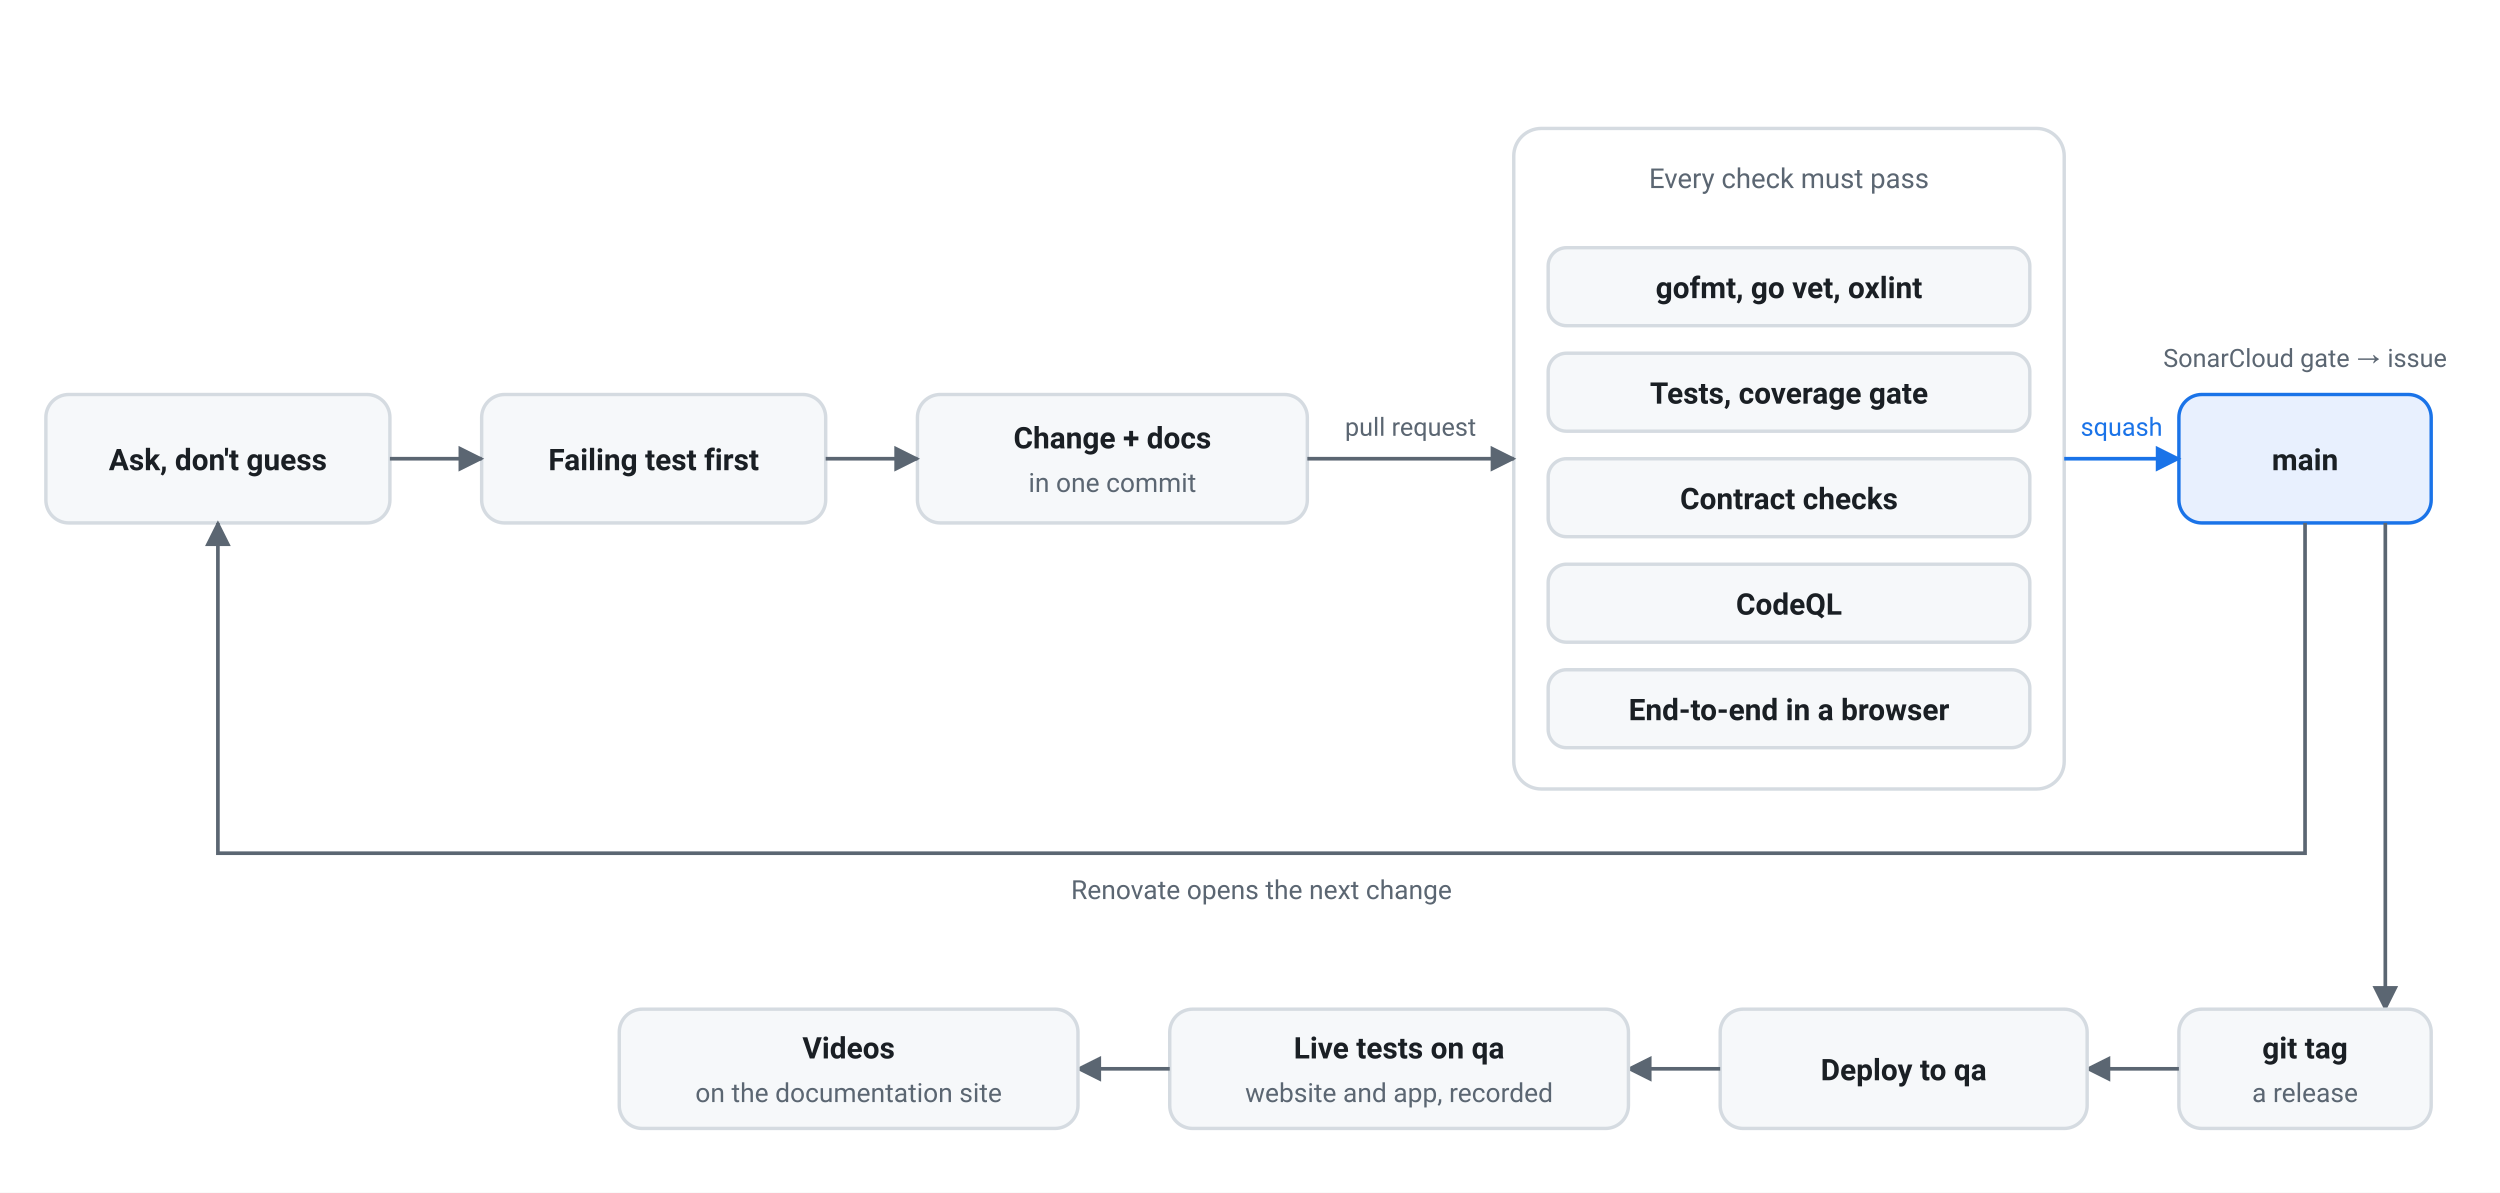
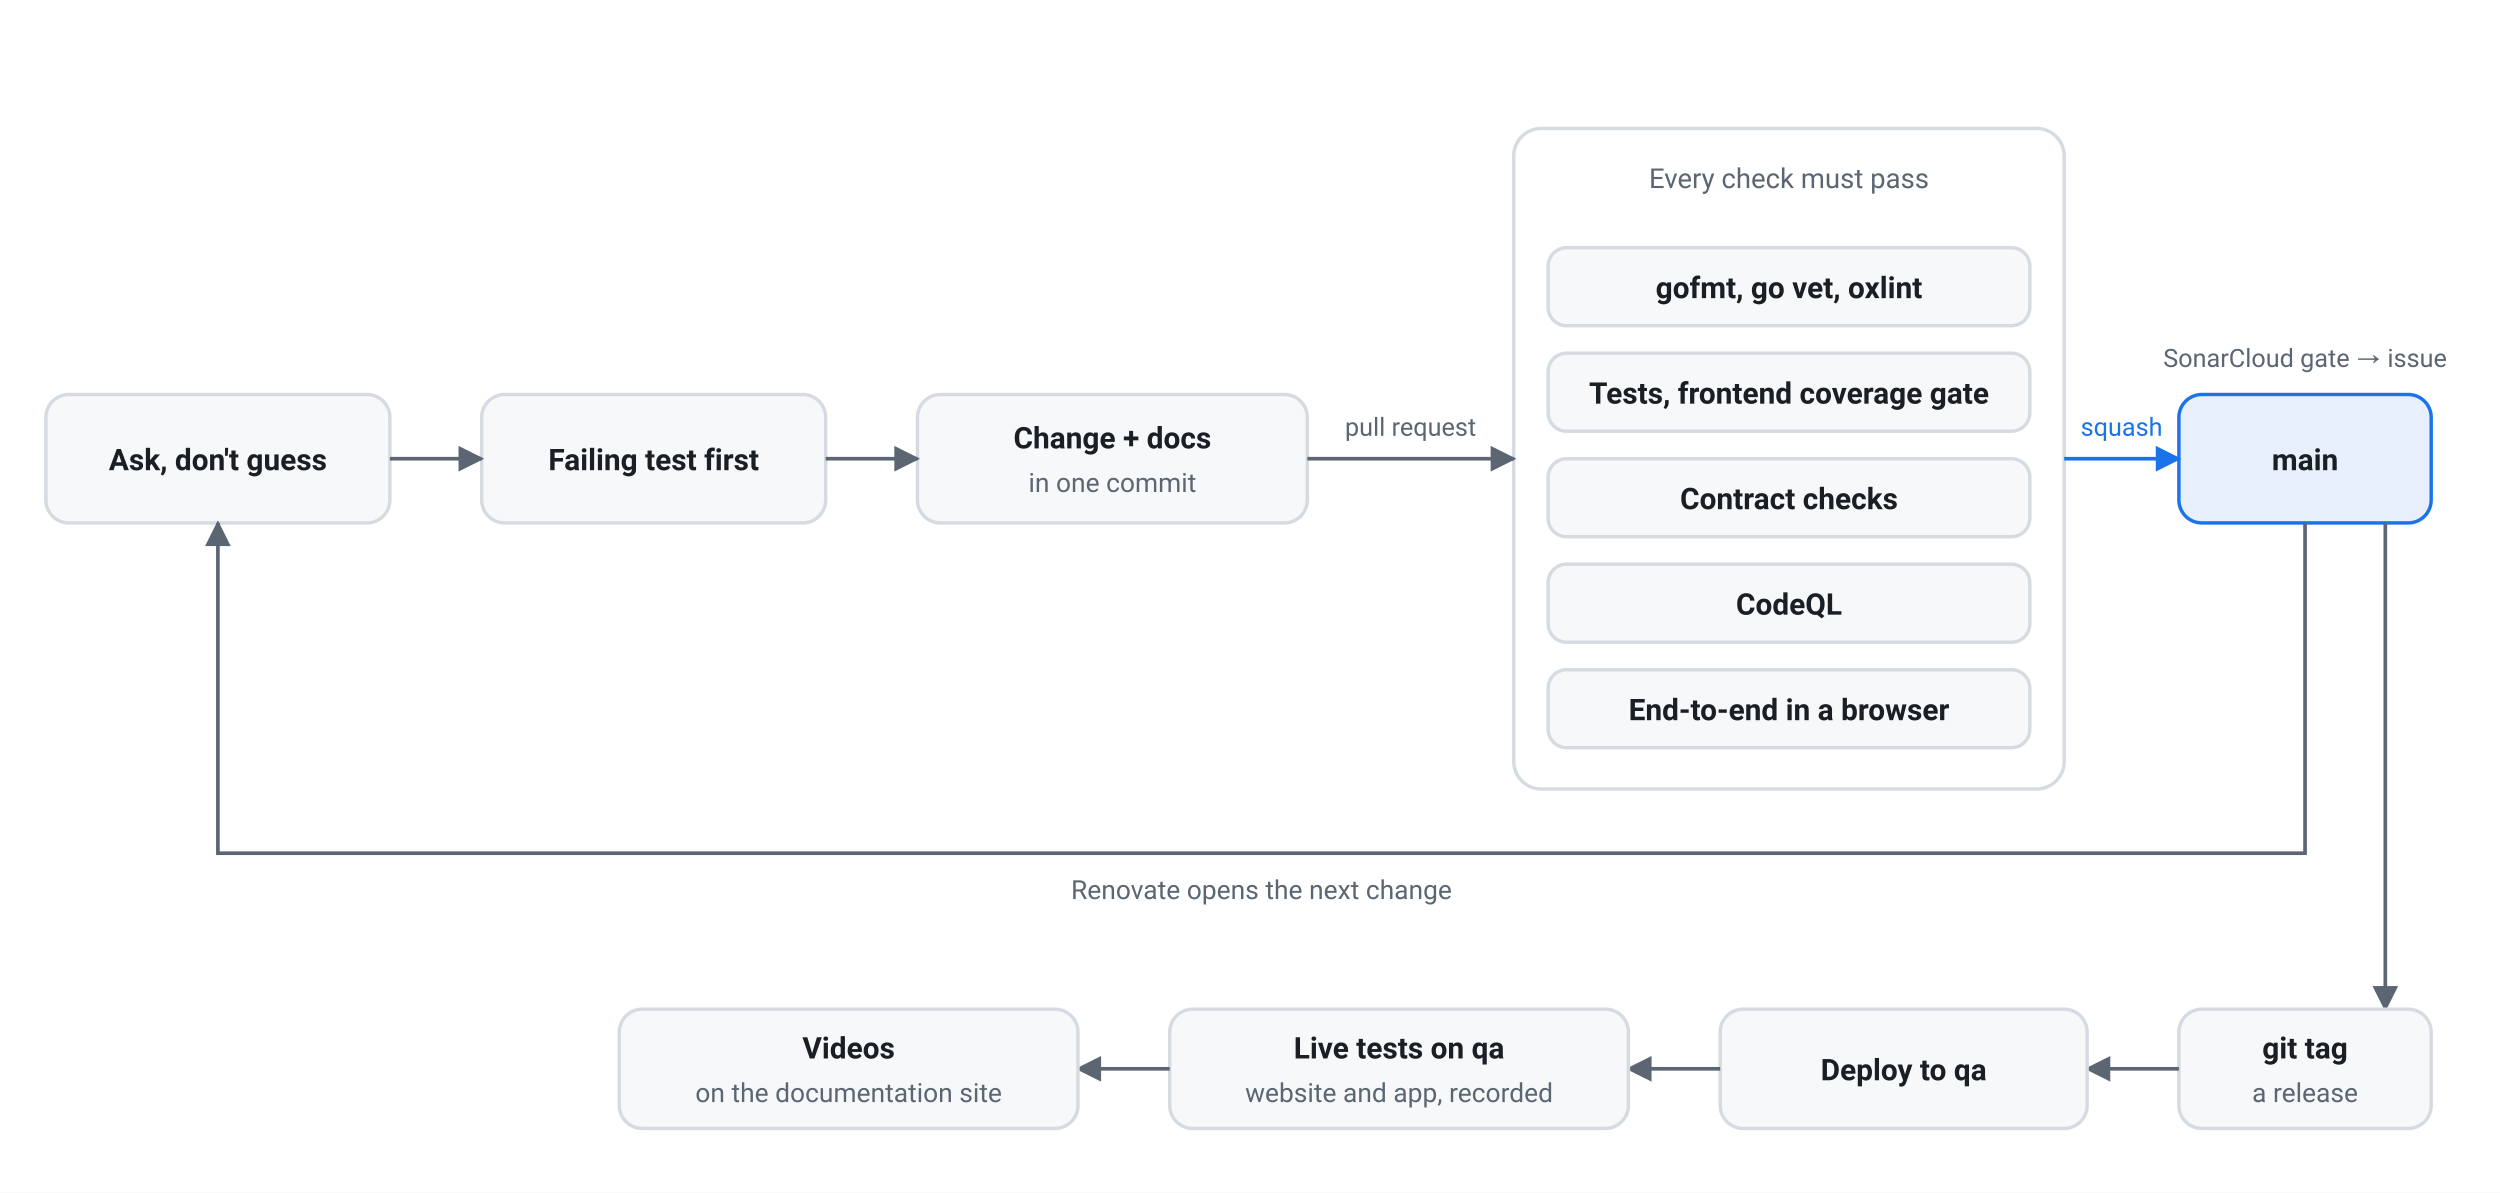
- <svg xmlns="http://www.w3.org/2000/svg" viewBox="0 0 1090 520" width="1090" height="520" role="img" aria-label="Every change starts from a question rather than a guess, then a failing test, then the change and its documentation in one commit. A pull request must pass gofmt, go vet and oxlint, the tests and coverage gate, the contract checks, CodeQL, and the browser end-to-end run before it is squashed onto main. SonarCloud then analyses main, and a failed quality gate becomes a GitHub issue. A git tag on main cuts a release, which is deployed to qa and tested there from outside, the website's scenarios and the app's flows each recorded; the newest run's videos are published on the documentation site." font-family="system-ui, -apple-system, BlinkMacSystemFont, 'Segoe UI', Roboto, Helvetica, Arial, sans-serif">
+ <svg xmlns="http://www.w3.org/2000/svg" viewBox="0 0 1090 520" width="1090" height="520" role="img" aria-label="Every change starts from a question rather than a guess, then a failing test, then the change and its documentation in one commit. A pull request must pass gofmt, go vet and oxlint, the tests and the frontend's coverage gate, the contract checks, CodeQL, and the browser end-to-end run before it is squashed onto main. SonarCloud then analyses main, and a failed quality gate becomes a GitHub issue. A git tag on main cuts a release, which is deployed to qa and tested there from outside, the website's scenarios and the app's flows each recorded; the newest run's videos are published on the documentation site." font-family="system-ui, -apple-system, BlinkMacSystemFont, 'Segoe UI', Roboto, Helvetica, Arial, sans-serif">
  <defs>
    <marker id="arrow" viewBox="0 0 10 10" refX="9" refY="5" markerWidth="7" markerHeight="7" orient="auto-start-reverse">
      <path d="M 0 0 L 10 5 L 0 10 z" fill="#5b6672" />
    </marker>
    <marker id="arrow-accent" viewBox="0 0 10 10" refX="9" refY="5" markerWidth="7" markerHeight="7" orient="auto-start-reverse">
      <path d="M 0 0 L 10 5 L 0 10 z" fill="#1a73e8" />
    </marker>
  </defs>
  <rect width="1090" height="520" fill="#ffffff" />
  <rect x="20" y="172" width="150" height="56" rx="10" fill="#f6f8fa" stroke="#d5dbe1" stroke-width="1.5" />
  <text x="95.0" y="205.0" text-anchor="middle" font-size="13" font-weight="600" fill="#1a1f24">Ask, don't guess</text>
  <rect x="210" y="172" width="150" height="56" rx="10" fill="#f6f8fa" stroke="#d5dbe1" stroke-width="1.5" />
  <text x="285.0" y="205.0" text-anchor="middle" font-size="13" font-weight="600" fill="#1a1f24">Failing test first</text>
  <rect x="400" y="172" width="170" height="56" rx="10" fill="#f6f8fa" stroke="#d5dbe1" stroke-width="1.5" />
  <text x="485.0" y="195.5" text-anchor="middle" font-size="13" font-weight="600" fill="#1a1f24">Change + docs</text>
  <text x="485.0" y="214.5" text-anchor="middle" font-size="11.5" font-weight="400" fill="#5b6672">in one commit</text>
  <rect x="950" y="172" width="110" height="56" rx="10" fill="#e8f0fe" stroke="#1a73e8" stroke-width="1.5" />
  <text x="1005.0" y="205.0" text-anchor="middle" font-size="13" font-weight="600" fill="#1a1f24">main</text>
  <polyline points="170,200 210,200" fill="none" stroke="#5b6672" stroke-width="1.6" marker-end="url(#arrow)" />
  <polyline points="360,200 400,200" fill="none" stroke="#5b6672" stroke-width="1.6" marker-end="url(#arrow)" />
  <rect x="660" y="56.0" width="240" height="288" rx="12" fill="none" stroke="#d5dbe1" stroke-width="1.5" />
  <text x="780.0" y="82.0" text-anchor="middle" font-size="12" fill="#5b6672">Every check must pass</text>
  <polyline points="570,200 660,200" fill="none" stroke="#5b6672" stroke-width="1.6" marker-end="url(#arrow)" />
  <text x="615" y="190" text-anchor="middle" font-size="11" fill="#5b6672">pull request</text>
  <polyline points="900,200 950,200" fill="none" stroke="#1a73e8" stroke-width="1.6" marker-end="url(#arrow-accent)" />
  <text x="925" y="190" text-anchor="middle" font-size="11" fill="#1a73e8">squash</text>
  <text x="1005" y="160" text-anchor="middle" font-size="11" fill="#5b6672">SonarCloud gate → issue</text>
  <rect x="675" y="108.0" width="210" height="34" rx="8" fill="#f6f8fa" stroke="#d5dbe1" stroke-width="1.5" />
  <text x="780.0" y="130.0" text-anchor="middle" font-size="13" font-weight="600" fill="#1a1f24">gofmt, go vet, oxlint</text>
  <rect x="675" y="154.0" width="210" height="34" rx="8" fill="#f6f8fa" stroke="#d5dbe1" stroke-width="1.5" />
-   <text x="780.0" y="176.0" text-anchor="middle" font-size="13" font-weight="600" fill="#1a1f24">Tests, coverage gate</text>
+   <text x="780.0" y="176.0" text-anchor="middle" font-size="13" font-weight="600" fill="#1a1f24">Tests, frontend coverage gate</text>
  <rect x="675" y="200.0" width="210" height="34" rx="8" fill="#f6f8fa" stroke="#d5dbe1" stroke-width="1.5" />
  <text x="780.0" y="222.0" text-anchor="middle" font-size="13" font-weight="600" fill="#1a1f24">Contract checks</text>
  <rect x="675" y="246.0" width="210" height="34" rx="8" fill="#f6f8fa" stroke="#d5dbe1" stroke-width="1.5" />
  <text x="780.0" y="268.0" text-anchor="middle" font-size="13" font-weight="600" fill="#1a1f24">CodeQL</text>
  <rect x="675" y="292.0" width="210" height="34" rx="8" fill="#f6f8fa" stroke="#d5dbe1" stroke-width="1.5" />
  <text x="780.0" y="314.0" text-anchor="middle" font-size="13" font-weight="600" fill="#1a1f24">End-to-end in a browser</text>
  <polyline points="1005,228 1005,372 95,372 95,228" fill="none" stroke="#5b6672" stroke-width="1.6" marker-end="url(#arrow)" />
  <text x="550" y="392" text-anchor="middle" font-size="11.5" fill="#5b6672">Renovate opens the next change</text>
  <polyline points="1040,228 1040,440" fill="none" stroke="#5b6672" stroke-width="1.6" marker-end="url(#arrow)" />
  <rect x="950" y="440" width="110" height="52" rx="10" fill="#f6f8fa" stroke="#d5dbe1" stroke-width="1.5" />
  <text x="1005.0" y="461.5" text-anchor="middle" font-size="13" font-weight="600" fill="#1a1f24">git tag</text>
  <text x="1005.0" y="480.5" text-anchor="middle" font-size="11.5" font-weight="400" fill="#5b6672">a release</text>
  <polyline points="950,466 910,466" fill="none" stroke="#5b6672" stroke-width="1.6" marker-end="url(#arrow)" />
  <rect x="750" y="440" width="160" height="52" rx="10" fill="#f6f8fa" stroke="#d5dbe1" stroke-width="1.5" />
  <text x="830.0" y="471.0" text-anchor="middle" font-size="13" font-weight="600" fill="#1a1f24">Deploy to qa</text>
  <polyline points="750,466 710,466" fill="none" stroke="#5b6672" stroke-width="1.6" marker-end="url(#arrow)" />
  <rect x="510" y="440" width="200" height="52" rx="10" fill="#f6f8fa" stroke="#d5dbe1" stroke-width="1.5" />
  <text x="610.0" y="461.5" text-anchor="middle" font-size="13" font-weight="600" fill="#1a1f24">Live tests on qa</text>
  <text x="610.0" y="480.5" text-anchor="middle" font-size="11.5" font-weight="400" fill="#5b6672">website and app, recorded</text>
  <polyline points="510,466 470,466" fill="none" stroke="#5b6672" stroke-width="1.6" marker-end="url(#arrow)" />
  <rect x="270" y="440" width="200" height="52" rx="10" fill="#f6f8fa" stroke="#d5dbe1" stroke-width="1.5" />
  <text x="370.0" y="461.5" text-anchor="middle" font-size="13" font-weight="600" fill="#1a1f24">Videos</text>
  <text x="370.0" y="480.5" text-anchor="middle" font-size="11.5" font-weight="400" fill="#5b6672">on the documentation site</text>
</svg>
